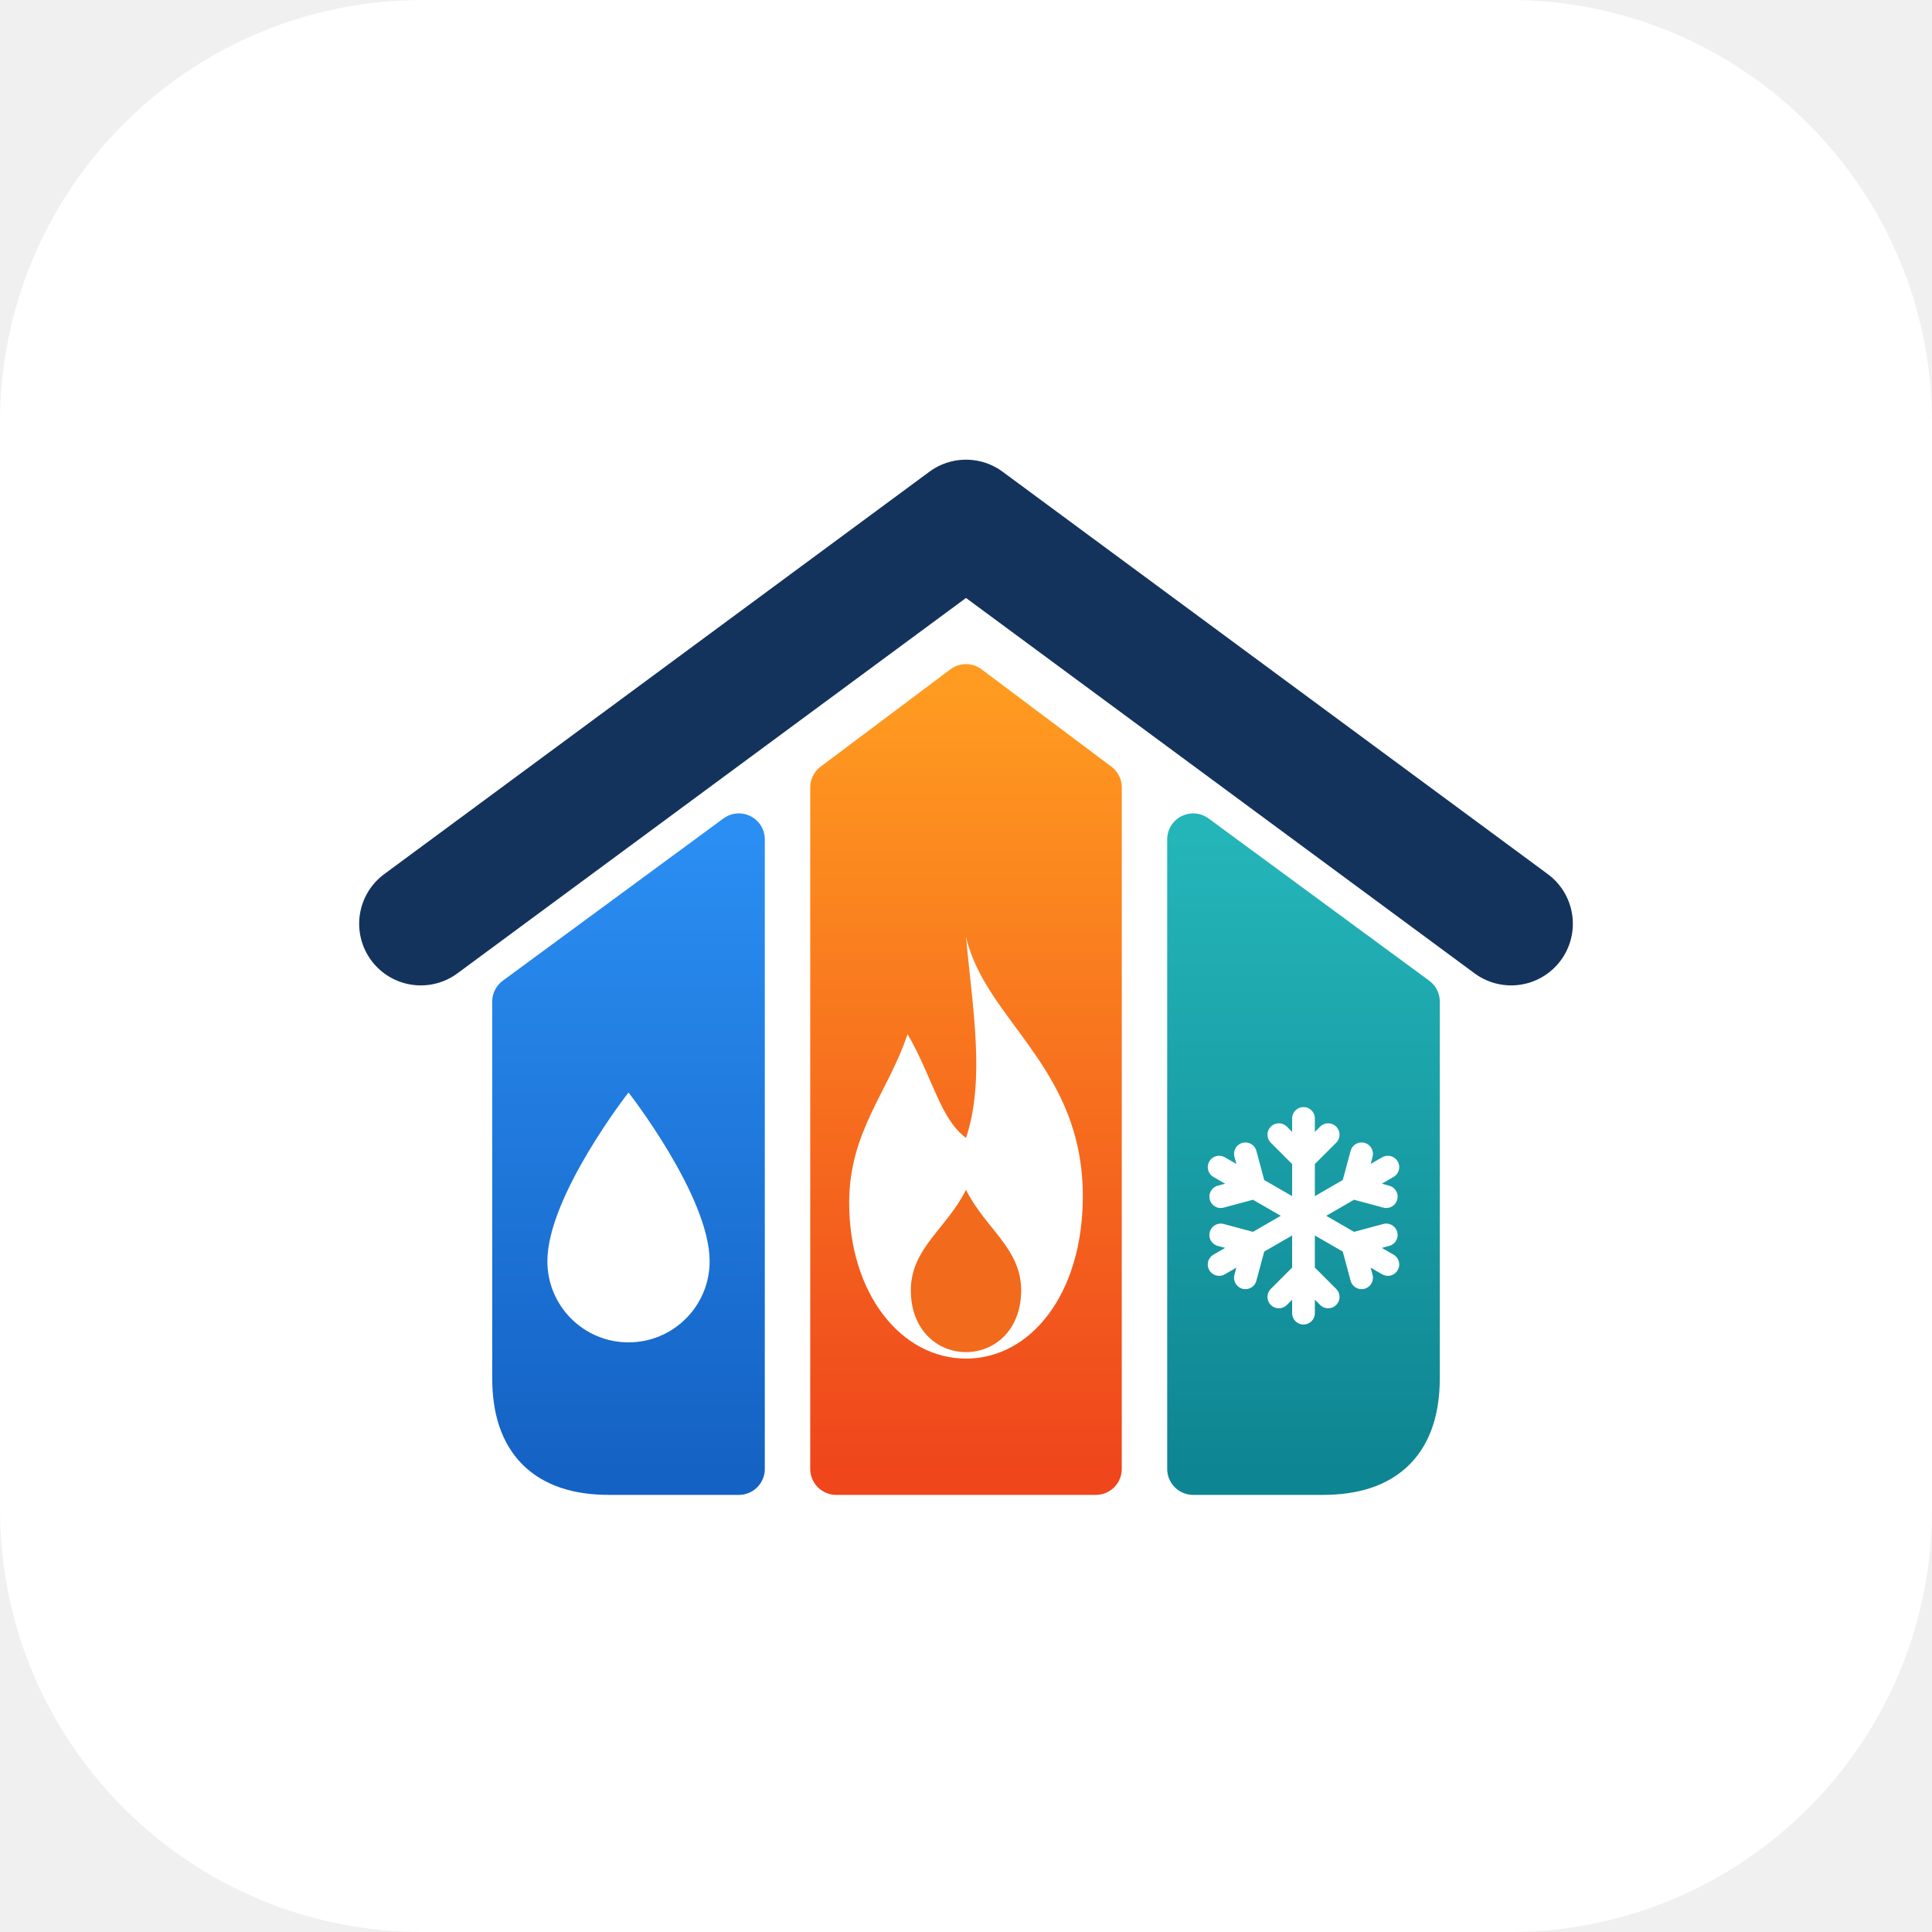
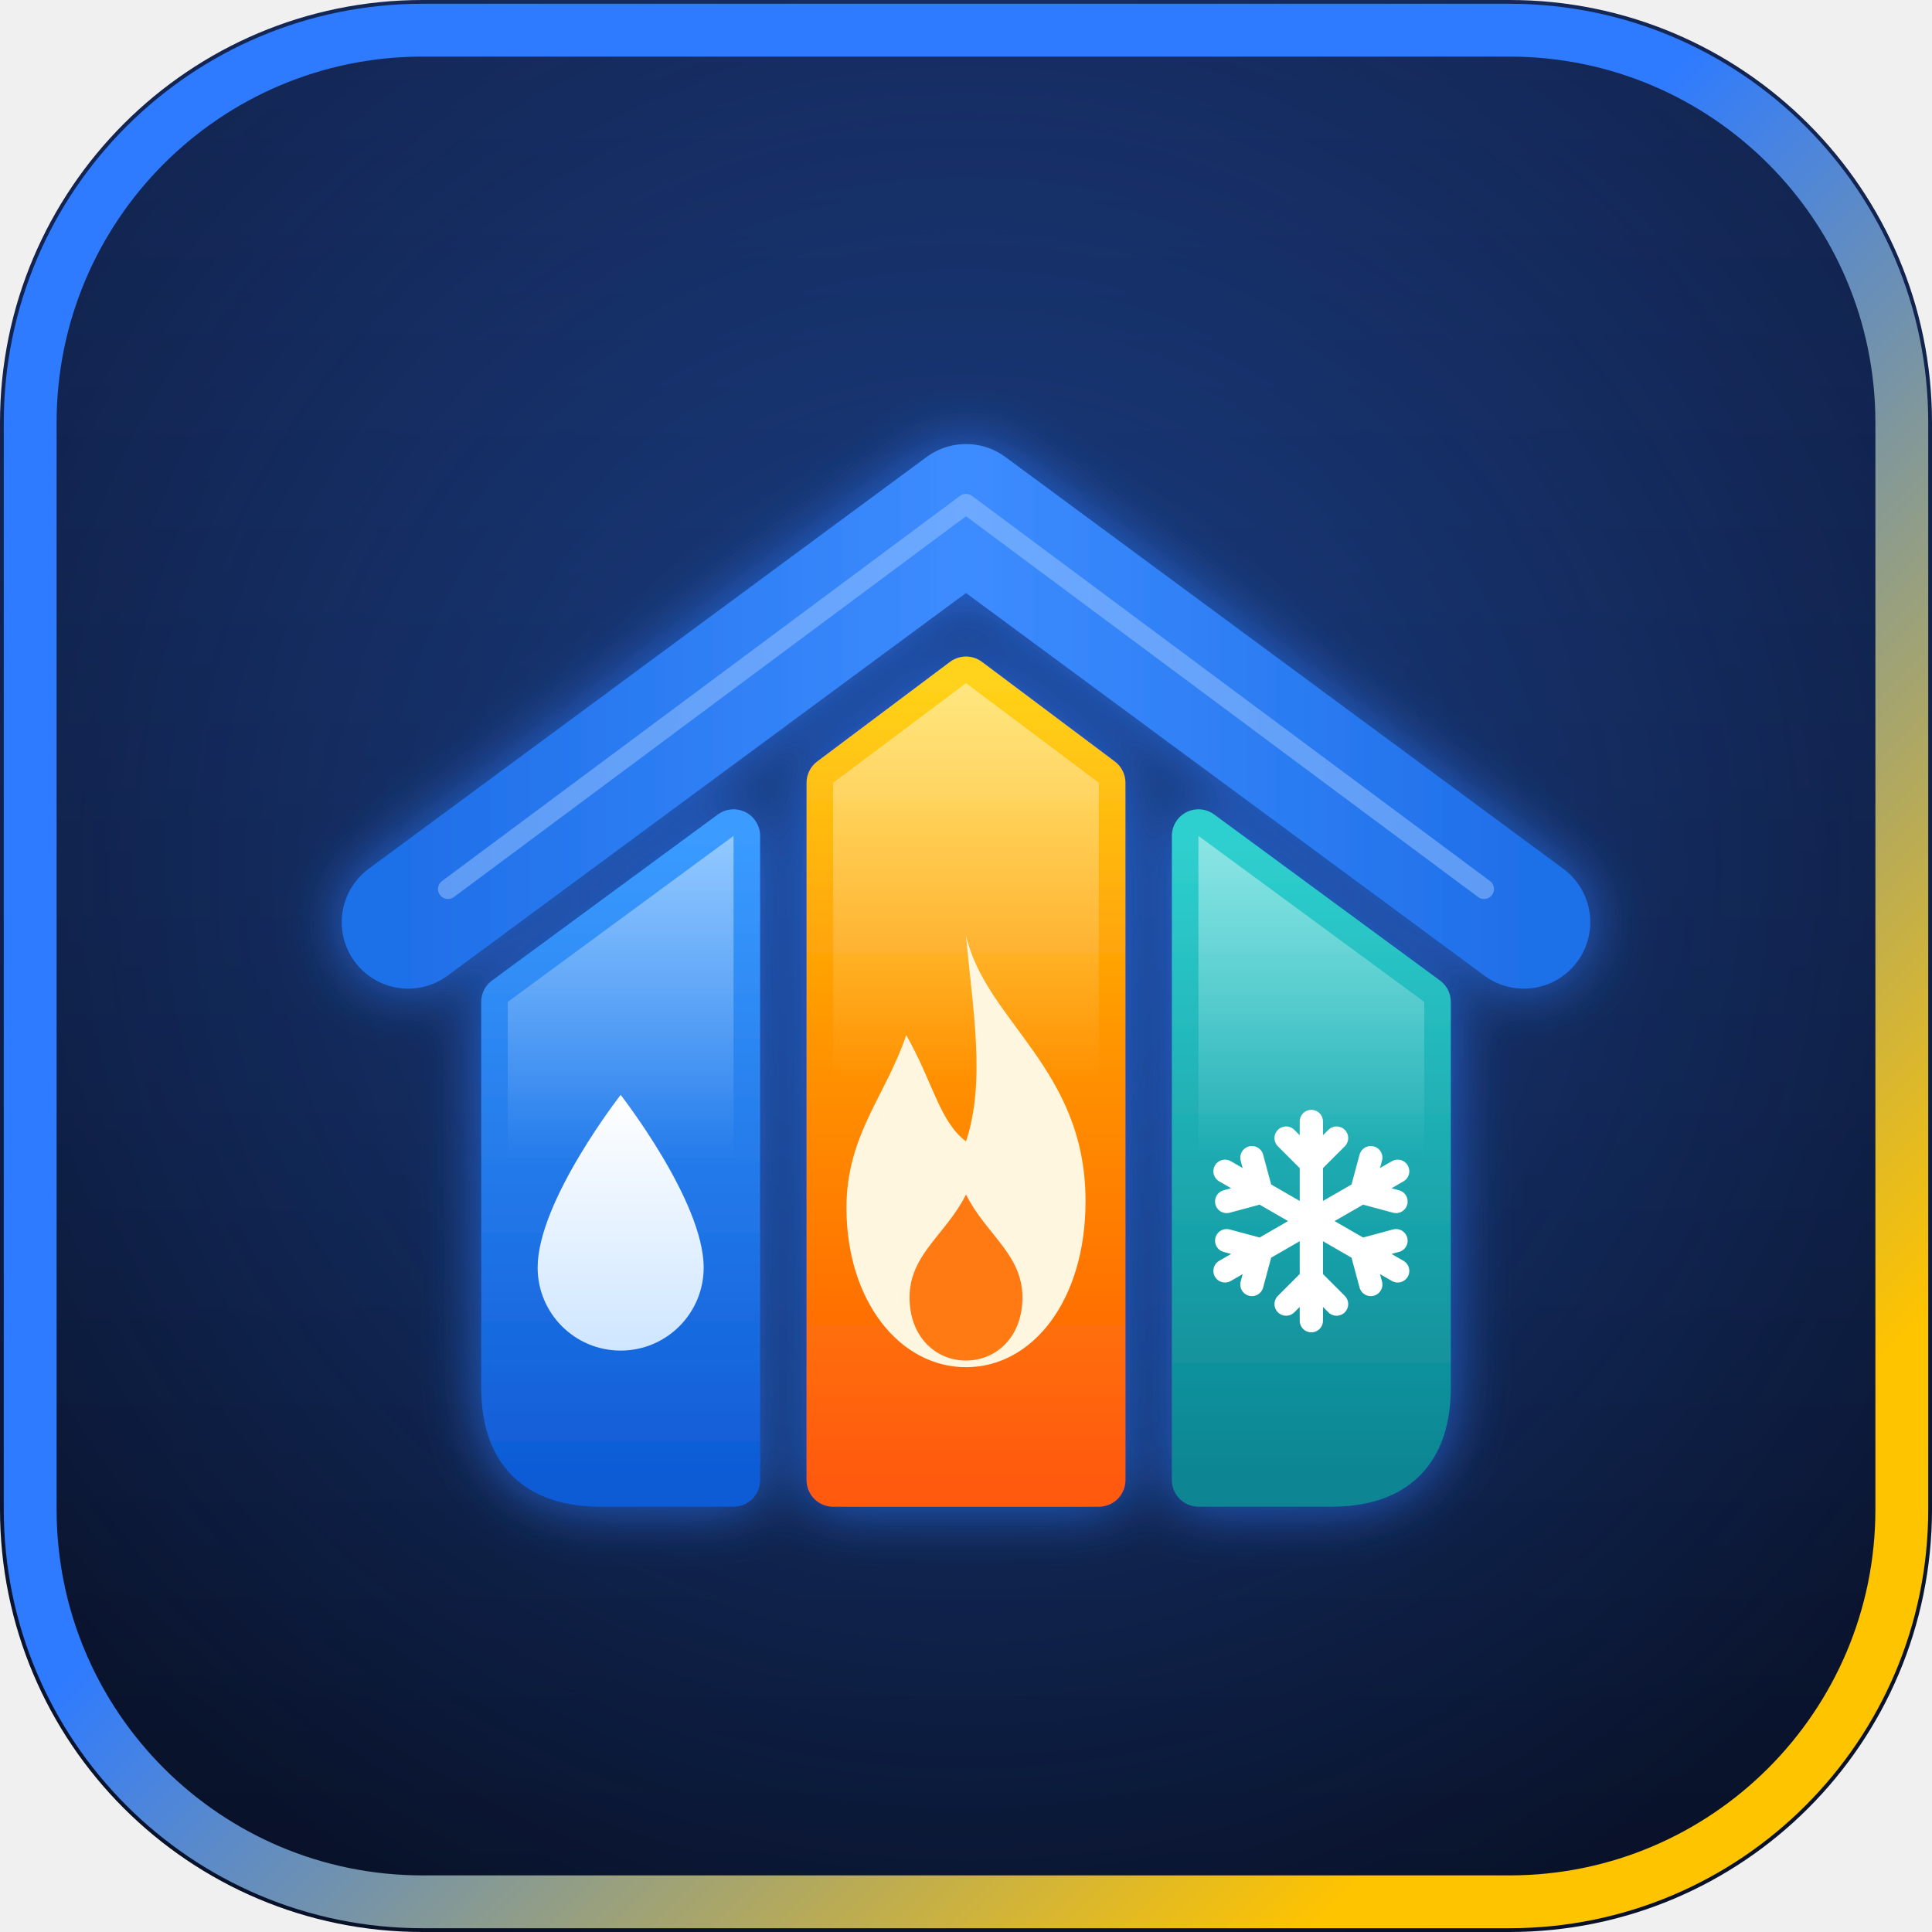
<svg xmlns="http://www.w3.org/2000/svg" viewBox="0 0 512 512">
-   <rect width="512" height="512" rx="112" fill="#fff" />
-   <g transform="translate(256 262) scale(0.86) translate(-256 -252)">
+   <defs>
+     <linearGradient id="tile" x1="0" y1="0" x2="0" y2="1">
+       <stop offset="0" stop-color="#132552" />
+       <stop offset="1" stop-color="#081128" />
+     </linearGradient>
+     <linearGradient id="rim" x1="0" y1="0" x2="1" y2="1">
+       <stop offset="0" stop-color="#2f7bff" />
+       <stop offset="0.45" stop-color="#2f7bff" />
+       <stop offset="0.85" stop-color="#ffc400" />
+     </linearGradient>
+     <radialGradient id="halo" cx="0.5" cy="0.45" r="0.6">
+       <stop offset="0" stop-color="#2f7bff" stop-opacity="0.35" />
+       <stop offset="1" stop-color="#2f7bff" stop-opacity="0" />
+     </radialGradient>
+   </defs>
+   <rect width="512" height="512" rx="112" fill="url(#tile)" />
+   <rect width="512" height="512" rx="112" fill="url(#halo)" />
+   <rect x="8" y="8" width="496" height="496" rx="104" fill="none" stroke="url(#rim)" stroke-width="14" />
+   <g transform="translate(256 262) scale(0.88) translate(-256 -252)">
    <defs>
      <linearGradient id="blue" x1="0" y1="0" x2="0" y2="1">
-         <stop offset="0" stop-color="#2b8ef2" />
-         <stop offset="1" stop-color="#1462c4" />
+         <stop offset="0" stop-color="#3a9bff" />
+         <stop offset="1" stop-color="#0f5bd6" />
      </linearGradient>
      <linearGradient id="orange" x1="0" y1="0" x2="0" y2="1">
-         <stop offset="0" stop-color="#ff9b20" />
-         <stop offset="1" stop-color="#ef461c" />
+         <stop offset="0" stop-color="#ffd21a" />
+         <stop offset="0.45" stop-color="#ff9500" />
+         <stop offset="1" stop-color="#ff5a0a" />
      </linearGradient>
      <linearGradient id="teal" x1="0" y1="0" x2="0" y2="1">
-         <stop offset="0" stop-color="#24b5b9" />
-         <stop offset="1" stop-color="#0e8592" />
+         <stop offset="0" stop-color="#2fd0cf" />
+         <stop offset="1" stop-color="#0b8592" />
      </linearGradient>
+       <linearGradient id="roof" x1="0" y1="0" x2="1" y2="0">
+         <stop offset="0" stop-color="#1f6fe8" />
+         <stop offset="0.5" stop-color="#3d8cff" />
+         <stop offset="1" stop-color="#1f6fe8" />
+       </linearGradient>
+       <linearGradient id="gloss" x1="0" y1="0" x2="0" y2="1">
+         <stop offset="0" stop-color="#fff" stop-opacity="0.45" />
+         <stop offset="0.5" stop-color="#fff" stop-opacity="0" />
+       </linearGradient>
+       <linearGradient id="drop" x1="0" y1="0" x2="0" y2="1">
+         <stop offset="0" stop-color="#fff" />
+         <stop offset="1" stop-color="#cfe6ff" />
+       </linearGradient>
+       <filter id="glow" x="-20%" y="-20%" width="140%" height="140%">
+         <feGaussianBlur in="SourceAlpha" stdDeviation="9" result="blur" />
+         <feFlood flood-color="#2f7bff" flood-opacity="0.75" />
+         <feComposite in2="blur" operator="in" result="halo" />
+         <feMerge>
+           <feMergeNode in="halo" />
+           <feMergeNode in="SourceGraphic" />
+         </feMerge>
+       </filter>
    </defs>
-     <path d="M88 232L256 108L424 232" fill="none" stroke="#14335c" stroke-width="38" stroke-linecap="round" stroke-linejoin="round" />
-     <g stroke-width="16" stroke-linejoin="round">
-       <path d="M118 256L186 206V400H146Q118 400 118 372Z" fill="url(#blue)" stroke="url(#blue)" />
-       <path d="M216 190L256 160L296 190V400H216Z" fill="url(#orange)" stroke="url(#orange)" />
-       <path d="M326 206L394 256V372Q394 400 366 400H326Z" fill="url(#teal)" stroke="url(#teal)" />
+     <g filter="url(#glow)">
+       <path d="M88 232L256 108L424 232" fill="none" stroke="url(#roof)" stroke-width="40" stroke-linecap="round" stroke-linejoin="round" />
+       <path d="M100 222L256 106L412 222" fill="none" stroke="#9cc6ff" stroke-opacity="0.5" stroke-width="6" stroke-linecap="round" stroke-linejoin="round" />
+       <g stroke-width="16" stroke-linejoin="round">
+         <path d="M118 256L186 206V400H146Q118 400 118 372Z" fill="url(#blue)" stroke="url(#blue)" />
+         <path d="M216 190L256 160L296 190V400H216Z" fill="url(#orange)" stroke="url(#orange)" />
+         <path d="M326 206L394 256V372Q394 400 366 400H326Z" fill="url(#teal)" stroke="url(#teal)" />
+       </g>
    </g>
-     <path d="M152 284C152 284 127 316 127 336A25 25 0 0 0 177 336C177 316 152 284 152 284Z" fill="#fff" />
-     <path d="M256 236C262 262 292 276 292 316C292 346 276 366 256 366C236 366 220 346 220 318C220 296 232 284 238 266C246 280 248 292 256 298C262 280 258 258 256 236Z" fill="#fff" />
-     <path d="M256 314C262 326 273 332 273 345C273 357 265 364 256 364C247 364 239 357 239 345C239 332 250 326 256 314Z" fill="#f26a1b" />
+     <g fill="url(#gloss)">
+       <path d="M118 256L186 206V400H146Q118 400 118 372Z" />
+       <path d="M216 190L256 160L296 190V400H216Z" />
+       <path d="M326 206L394 256V372Q394 400 366 400H326Z" />
+     </g>
+     <path d="M152 284C152 284 127 316 127 336A25 25 0 0 0 177 336C177 316 152 284 152 284Z" fill="url(#drop)" />
+     <path d="M256 236C262 262 292 276 292 316C292 346 276 366 256 366C236 366 220 346 220 318C220 296 232 284 238 266C246 280 248 292 256 298C262 280 258 258 256 236Z" fill="#fff6e0" />
+     <path d="M256 314C262 326 273 332 273 345C273 357 265 364 256 364C247 364 239 357 239 345C239 332 250 326 256 314Z" fill="#ff7a12" />
    <path d="M360.0 322.0L360.0 292.0M360.0 304.6L352.4 297.0M360.0 304.6L367.6 297.0M360.0 322.0L386.0 307.0M375.1 313.3L377.9 302.9M375.1 313.3L385.5 316.1M360.0 322.0L386.0 337.0M375.1 330.7L385.5 327.9M375.1 330.7L377.9 341.1M360.0 322.0L360.0 352.0M360.0 339.4L367.6 347.0M360.0 339.4L352.4 347.0M360.0 322.0L334.0 337.0M344.9 330.7L342.1 341.1M344.9 330.7L334.5 327.9M360.0 322.0L334.0 307.0M344.9 313.3L334.5 316.1M344.9 313.3L342.1 302.9" fill="none" stroke="#fff" stroke-width="7" stroke-linecap="round" />
  </g>
</svg>
